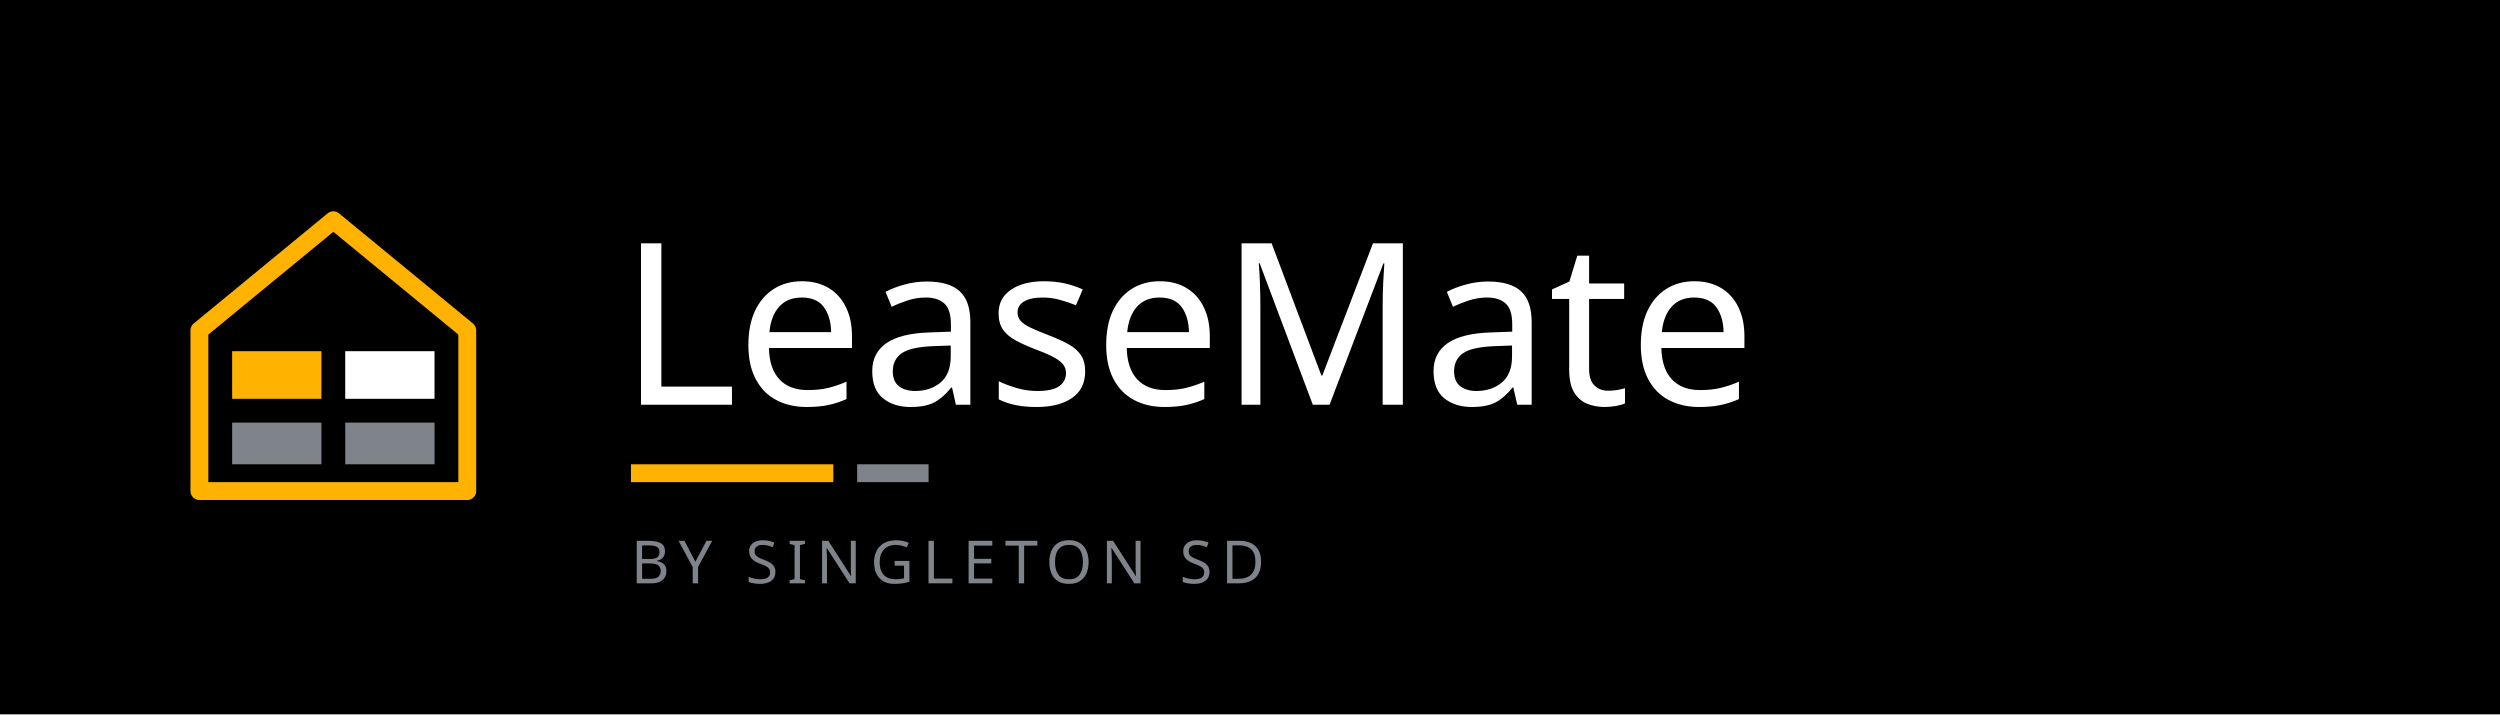
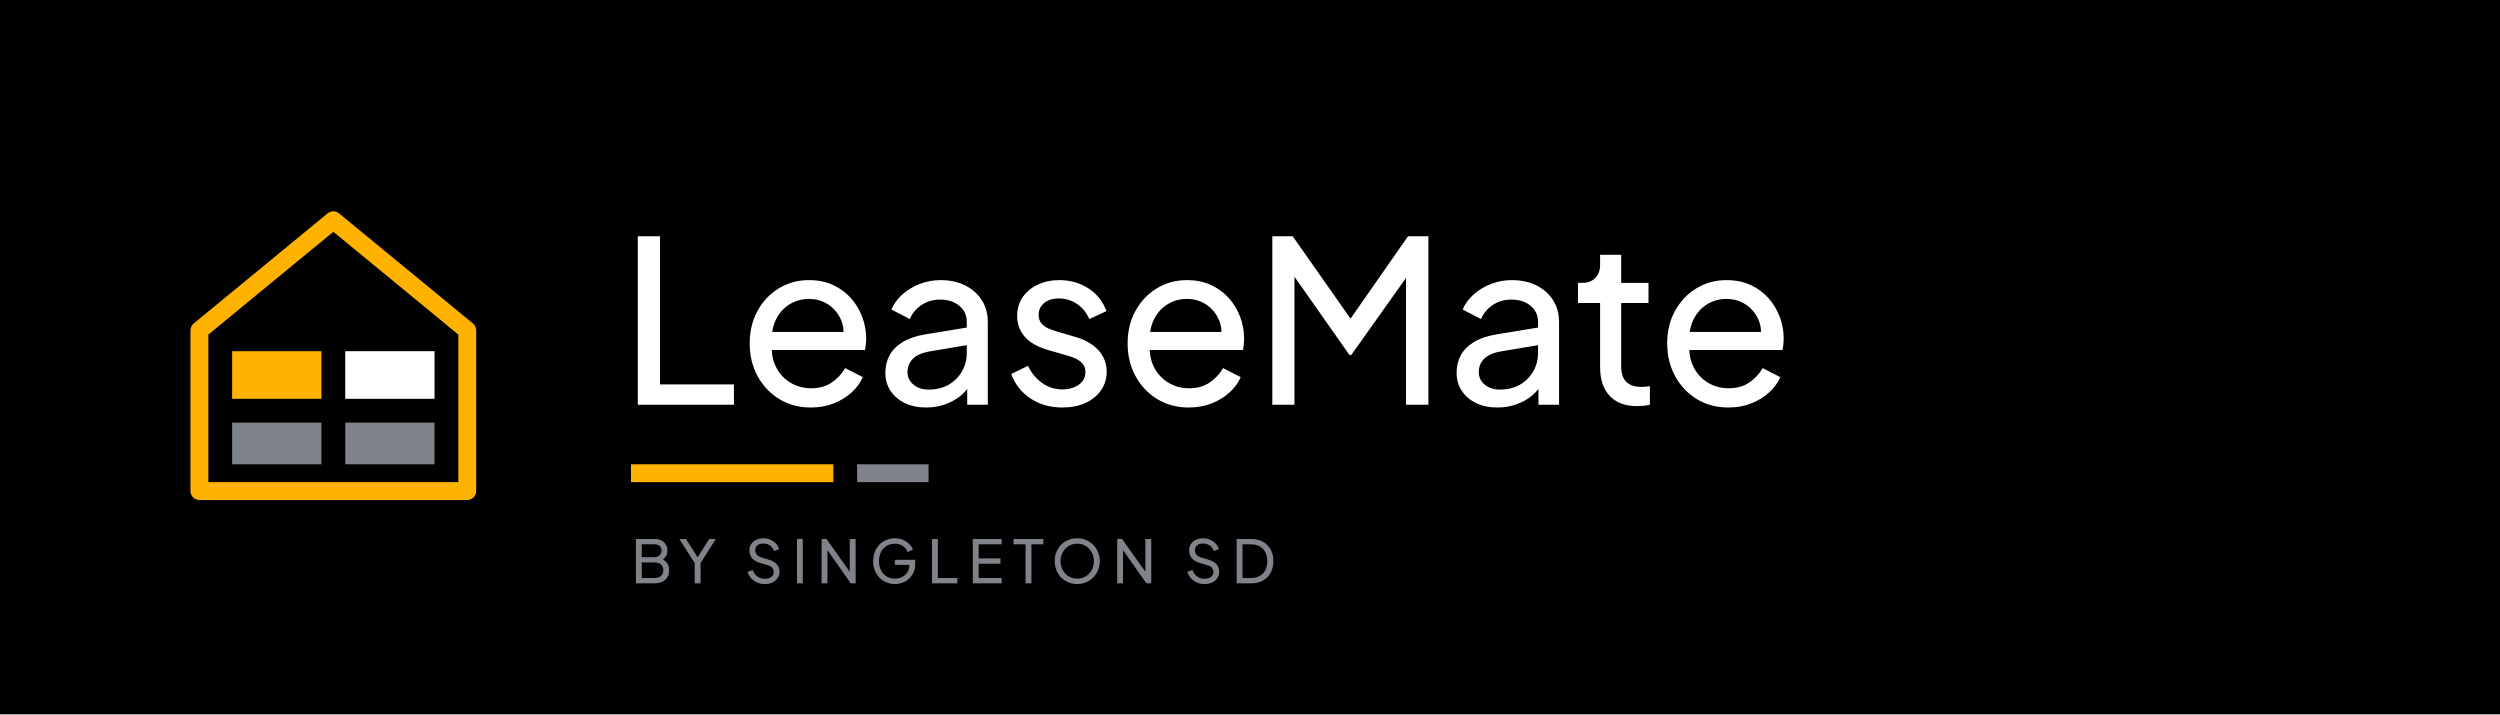
<svg xmlns="http://www.w3.org/2000/svg" viewBox="0 0 420 120" width="420" height="120">
  <rect width="420" height="120" fill="#000000" />
  <g transform="translate(28,32)">
    <path d="M5.5 23.5 L28 5 L50.5 23.5 V50.5 H5.5 Z" fill="none" stroke="#FFB300" stroke-width="3" stroke-linejoin="round" />
    <rect x="11" y="27" width="15" height="8" fill="#FFB300" />
    <rect x="30" y="27" width="15" height="8" fill="#FFFFFF" />
    <rect x="11" y="39" width="15" height="7" fill="#7F848A" />
    <rect x="30" y="39" width="15" height="7" fill="#7F848A" />
  </g>
-   <text x="104" y="68" font-family="Plus Jakarta Sans" font-weight="500" font-size="38" letter-spacing="-0.28" fill="#FFFFFF">LeaseMate</text>
+   <path d="M123.30 68L107.15 68L107.15 39.69L110.88 39.69L110.88 64.58L123.30 64.58L123.30 68ZM136.21 68.46L136.21 68.46Q133.25 68.46 130.93 67.05Q128.61 65.64 127.28 63.19Q125.95 60.74 125.95 57.70L125.95 57.70Q125.95 54.62 127.26 52.23Q128.57 49.84 130.83 48.45Q133.09 47.06 135.91 47.06L135.91 47.06Q138.19 47.06 139.95 47.88Q141.72 48.70 142.95 50.08Q144.19 51.47 144.85 53.24Q145.52 55.00 145.52 56.90L145.52 56.90Q145.52 57.32 145.46 57.84Q145.41 58.35 145.33 58.80L145.33 58.80L128.53 58.80L128.53 55.76L143.28 55.76L141.61 57.13Q141.95 55.16 141.23 53.60Q140.50 52.04 139.10 51.13Q137.69 50.22 135.91 50.22L135.91 50.22Q134.12 50.22 132.64 51.13Q131.16 52.04 130.34 53.73Q129.52 55.42 129.67 57.74L129.67 57.74Q129.52 59.98 130.38 61.67Q131.23 63.36 132.81 64.30Q134.39 65.23 136.25 65.23L136.25 65.23Q138.30 65.23 139.71 64.28Q141.11 63.33 141.99 61.84L141.99 61.84L144.95 63.36Q144.34 64.77 143.07 65.93Q141.80 67.09 140.07 67.77Q138.34 68.46 136.21 68.46ZM155.58 68.46L155.58 68.46Q153.56 68.46 152.02 67.72Q150.48 66.97 149.61 65.66Q148.74 64.35 148.74 62.64L148.74 62.64Q148.74 61.01 149.44 59.70Q150.14 58.39 151.64 57.47Q153.14 56.56 155.42 56.18L155.42 56.18L163.02 54.93L163.02 57.89L156.22 59.03Q154.25 59.37 153.35 60.29Q152.46 61.20 152.46 62.53L152.46 62.53Q152.46 63.78 153.47 64.62Q154.47 65.45 155.99 65.45L155.99 65.45Q157.93 65.45 159.36 64.64Q160.78 63.82 161.60 62.41Q162.42 61.01 162.42 59.30L162.42 59.30L162.42 54.09Q162.42 52.42 161.18 51.38Q159.95 50.33 157.93 50.33L157.93 50.33Q156.18 50.33 154.84 51.22Q153.49 52.12 152.84 53.60L152.84 53.60L149.76 52.00Q150.33 50.60 151.59 49.48Q152.84 48.35 154.51 47.71Q156.18 47.06 158.01 47.06L158.01 47.06Q160.36 47.06 162.15 47.95Q163.94 48.85 164.94 50.42Q165.95 52.00 165.95 54.09L165.95 54.09L165.95 68L162.49 68L162.49 64.12L163.14 64.35Q162.49 65.57 161.39 66.48Q160.29 67.39 158.81 67.92Q157.32 68.46 155.58 68.46ZM178.48 68.46L178.48 68.46Q175.40 68.46 173.12 66.94Q170.84 65.42 169.89 62.83L169.89 62.83L172.70 61.46Q173.57 63.29 175.09 64.35Q176.61 65.42 178.48 65.42L178.48 65.42Q180.15 65.42 181.25 64.62Q182.35 63.82 182.35 62.53L182.35 62.53Q182.35 61.62 181.84 61.06Q181.33 60.51 180.60 60.19Q179.88 59.87 179.27 59.72L179.27 59.72L176.20 58.84Q173.42 58.04 172.15 56.56Q170.88 55.08 170.88 53.10L170.88 53.10Q170.88 51.28 171.81 49.93Q172.74 48.58 174.35 47.82Q175.97 47.06 177.98 47.06L177.98 47.06Q180.68 47.06 182.83 48.43Q184.97 49.80 185.89 52.27L185.89 52.27L183.00 53.60Q182.31 52.00 180.95 51.07Q179.58 50.14 177.87 50.14L177.87 50.14Q176.31 50.14 175.40 50.92Q174.49 51.70 174.49 52.88L174.49 52.88Q174.49 53.75 174.94 54.30Q175.40 54.85 176.04 55.14Q176.69 55.42 177.30 55.61L177.30 55.61L180.64 56.60Q183.15 57.32 184.54 58.84Q185.92 60.36 185.92 62.49L185.92 62.49Q185.92 64.20 184.97 65.57Q184.02 66.94 182.35 67.70Q180.68 68.46 178.48 68.46ZM199.70 68.46L199.70 68.46Q196.74 68.46 194.42 67.05Q192.10 65.64 190.77 63.19Q189.44 60.74 189.44 57.70L189.44 57.70Q189.44 54.62 190.76 52.23Q192.07 49.84 194.33 48.45Q196.59 47.06 199.40 47.06L199.40 47.06Q201.68 47.06 203.45 47.88Q205.21 48.70 206.45 50.08Q207.68 51.47 208.35 53.24Q209.01 55.00 209.01 56.90L209.01 56.90Q209.01 57.32 208.96 57.84Q208.90 58.35 208.82 58.80L208.82 58.80L192.03 58.80L192.03 55.76L206.77 55.76L205.10 57.13Q205.44 55.16 204.72 53.60Q204.00 52.04 202.59 51.13Q201.19 50.22 199.40 50.22L199.40 50.22Q197.61 50.22 196.13 51.13Q194.65 52.04 193.83 53.73Q193.02 55.42 193.17 57.74L193.17 57.74Q193.02 59.98 193.87 61.67Q194.73 63.36 196.30 64.30Q197.88 65.23 199.74 65.23L199.74 65.23Q201.79 65.23 203.20 64.28Q204.61 63.33 205.48 61.84L205.48 61.84L208.44 63.36Q207.84 64.77 206.56 65.93Q205.29 67.09 203.56 67.77Q201.83 68.46 199.70 68.46ZM217.47 68L213.75 68L213.75 39.69L217.17 39.69L227.77 54.78L226.02 54.78L236.55 39.69L239.97 39.69L239.97 68L236.21 68L236.21 44.40L237.54 44.82L227.01 59.64L226.71 59.64L216.30 44.82L217.47 44.40L217.47 68ZM251.55 68.46L251.55 68.46Q249.53 68.46 247.99 67.72Q246.45 66.97 245.58 65.66Q244.71 64.35 244.71 62.64L244.71 62.64Q244.71 61.01 245.41 59.70Q246.11 58.39 247.61 57.47Q249.11 56.56 251.39 56.18L251.39 56.18L258.99 54.93L258.99 57.89L252.19 59.03Q250.22 59.37 249.32 60.29Q248.43 61.20 248.43 62.53L248.43 62.53Q248.43 63.78 249.44 64.62Q250.44 65.45 251.96 65.45L251.96 65.45Q253.90 65.45 255.33 64.64Q256.75 63.82 257.57 62.41Q258.39 61.01 258.39 59.30L258.39 59.30L258.39 54.09Q258.39 52.42 257.15 51.38Q255.92 50.33 253.90 50.33L253.90 50.33Q252.15 50.33 250.81 51.22Q249.46 52.12 248.81 53.60L248.81 53.60L245.73 52.00Q246.30 50.60 247.56 49.48Q248.81 48.35 250.48 47.71Q252.15 47.06 253.98 47.06L253.98 47.06Q256.33 47.06 258.12 47.95Q259.91 48.85 260.91 50.42Q261.92 52.00 261.92 54.09L261.92 54.09L261.92 68L258.46 68L258.46 64.12L259.11 64.35Q258.46 65.57 257.36 66.48Q256.26 67.39 254.78 67.92Q253.29 68.46 251.55 68.46ZM275.05 68.23L275.05 68.23Q272.05 68.23 270.44 66.52Q268.82 64.81 268.82 61.69L268.82 61.69L268.82 50.90L265.10 50.90L265.10 47.52L265.86 47.52Q267.23 47.52 268.02 46.68Q268.82 45.85 268.82 44.48L268.82 44.48L268.82 42.81L272.36 42.81L272.36 47.52L276.95 47.52L276.95 50.90L272.36 50.90L272.36 61.58Q272.36 62.60 272.68 63.36Q273.00 64.12 273.76 64.56Q274.52 65.00 275.78 65.00L275.78 65.00Q276.04 65.00 276.44 64.96Q276.84 64.92 277.18 64.88L277.18 64.88L277.18 68Q276.69 68.11 276.08 68.17Q275.47 68.23 275.05 68.23ZM290.35 68.46L290.35 68.46Q287.39 68.46 285.07 67.05Q282.75 65.64 281.42 63.19Q280.09 60.74 280.09 57.70L280.09 57.70Q280.09 54.62 281.40 52.23Q282.72 49.84 284.98 48.45Q287.24 47.06 290.05 47.06L290.05 47.06Q292.33 47.06 294.10 47.88Q295.86 48.70 297.10 50.08Q298.33 51.47 299.00 53.24Q299.66 55.00 299.66 56.90L299.66 56.90Q299.66 57.32 299.61 57.84Q299.55 58.35 299.47 58.80L299.47 58.80L282.68 58.80L282.68 55.76L297.42 55.76L295.75 57.13Q296.09 55.16 295.37 53.60Q294.65 52.04 293.24 51.13Q291.84 50.22 290.05 50.22L290.05 50.22Q288.26 50.22 286.78 51.13Q285.30 52.04 284.48 53.73Q283.67 55.42 283.82 57.74L283.82 57.74Q283.67 59.98 284.52 61.67Q285.38 63.36 286.95 64.30Q288.53 65.23 290.39 65.23L290.39 65.23Q292.44 65.23 293.85 64.28Q295.26 63.33 296.13 61.84L296.13 61.84L299.09 63.36Q298.49 64.77 297.21 65.93Q295.94 67.09 294.21 67.77Q292.48 68.46 290.35 68.46Z" fill="#FFFFFF" />
  <rect x="106" y="78" width="34" height="3" fill="#FFB300" />
  <rect x="144" y="78" width="12" height="3" fill="#7F848A" />
-   <text x="106" y="98" font-family="Plus Jakarta Sans" font-weight="500" font-size="10" letter-spacing="1.5" fill="#7F848A">BY SINGLETON SD</text>
+   <path d="M109.97 98L106.83 98L106.83 90.55L109.96 90.55Q110.63 90.55 111.11 90.79Q111.60 91.03 111.86 91.47Q112.13 91.90 112.13 92.50L112.13 92.50Q112.13 93.05 111.84 93.50Q111.56 93.94 111.01 94.19L111.01 94.19L111 93.82Q111.48 94 111.80 94.30Q112.11 94.59 112.27 94.97Q112.43 95.36 112.43 95.79L112.43 95.79Q112.43 96.82 111.77 97.41Q111.11 98 109.97 98L109.97 98ZM107.81 94.49L107.81 97.10L110.01 97.10Q110.66 97.10 111.05 96.75Q111.44 96.40 111.44 95.80L111.44 95.80Q111.44 95.20 111.05 94.84Q110.66 94.49 110.01 94.49L110.01 94.49L107.81 94.49ZM107.81 91.44L107.81 93.61L109.94 93.61Q110.48 93.61 110.81 93.30Q111.14 92.98 111.14 92.49L111.14 92.49Q111.14 91.98 110.81 91.71Q110.48 91.44 109.94 91.44L109.94 91.44L107.81 91.44ZM117.70 98L116.71 98L116.71 94.59L114.13 90.55L115.24 90.55L117.40 93.94L117 93.94L119.15 90.55L120.26 90.55L117.70 94.59L117.70 98ZM128.49 98.12L128.49 98.12Q127.78 98.12 127.19 97.86Q126.60 97.59 126.19 97.13Q125.78 96.67 125.60 96.10L125.60 96.10L126.45 95.75Q126.72 96.47 127.25 96.86Q127.79 97.24 128.51 97.24L128.51 97.24Q128.95 97.24 129.28 97.10Q129.61 96.96 129.79 96.70Q129.98 96.45 129.98 96.11L129.98 96.11Q129.98 95.64 129.72 95.36Q129.45 95.09 128.94 94.95L128.94 94.95L127.57 94.53Q126.76 94.28 126.33 93.74Q125.90 93.20 125.90 92.50L125.90 92.50Q125.90 91.89 126.19 91.42Q126.49 90.96 127.02 90.69Q127.54 90.43 128.21 90.43L128.21 90.43Q128.88 90.43 129.42 90.67Q129.97 90.91 130.35 91.31Q130.73 91.72 130.91 92.24L130.91 92.24L130.07 92.59Q129.83 91.96 129.35 91.64Q128.87 91.31 128.22 91.31L128.22 91.31Q127.82 91.31 127.52 91.44Q127.21 91.58 127.04 91.83Q126.88 92.09 126.88 92.44L126.88 92.44Q126.88 92.85 127.14 93.17Q127.40 93.49 127.93 93.66L127.93 93.66L129.18 94.03Q130.06 94.30 130.51 94.80Q130.96 95.30 130.96 96.04L130.96 96.04Q130.96 96.65 130.64 97.12Q130.33 97.59 129.78 97.86Q129.22 98.12 128.49 98.12ZM134.87 98L133.89 98L133.89 90.55L134.87 90.55L134.87 98ZM139.01 98L138.03 98L138.03 90.55L138.85 90.55L143.13 96.57L142.76 96.61L142.76 90.55L143.75 90.55L143.75 98L142.93 98L138.67 91.94L139.01 91.90L139.01 98ZM150.35 98.12L150.35 98.12Q149.56 98.12 148.89 97.83Q148.22 97.55 147.73 97.03Q147.24 96.51 146.96 95.81Q146.69 95.11 146.69 94.28L146.69 94.28Q146.69 93.44 146.96 92.74Q147.23 92.04 147.72 91.52Q148.21 91 148.88 90.72Q149.55 90.43 150.34 90.43L150.34 90.43Q151.11 90.43 151.72 90.70Q152.34 90.97 152.76 91.40Q153.19 91.83 153.37 92.32L153.37 92.32L152.49 92.75Q152.23 92.10 151.68 91.72Q151.13 91.34 150.34 91.34L150.34 91.34Q149.56 91.34 148.95 91.71Q148.35 92.08 148.01 92.74Q147.67 93.40 147.67 94.28L147.67 94.28Q147.67 95.15 148.01 95.81Q148.36 96.47 148.96 96.84Q149.57 97.21 150.35 97.21L150.35 97.21Q151.03 97.21 151.58 96.92Q152.13 96.63 152.45 96.12Q152.77 95.61 152.77 94.94L152.77 94.94L152.77 94.48L153.22 94.90L150.34 94.90L150.34 94.05L153.76 94.05L153.76 94.71Q153.76 95.49 153.49 96.12Q153.22 96.75 152.75 97.19Q152.28 97.64 151.66 97.88Q151.04 98.12 150.35 98.12ZM160.83 98L156.58 98L156.58 90.55L157.56 90.55L157.56 97.10L160.83 97.10L160.83 98ZM168.28 98L163.43 98L163.43 90.55L168.28 90.55L168.28 91.45L164.41 91.45L164.41 93.81L168.08 93.81L168.08 94.71L164.41 94.71L164.41 97.10L168.28 97.10L168.28 98ZM173.28 98L172.29 98L172.29 91.45L170.27 91.45L170.27 90.55L175.27 90.55L175.27 91.45L173.28 91.45L173.28 98ZM180.97 98.12L180.97 98.12Q180.18 98.12 179.49 97.83Q178.80 97.55 178.28 97.03Q177.77 96.51 177.48 95.81Q177.19 95.10 177.19 94.27L177.19 94.27Q177.19 93.43 177.48 92.73Q177.77 92.03 178.28 91.51Q178.80 90.99 179.48 90.71Q180.17 90.43 180.97 90.43L180.97 90.43Q181.77 90.43 182.45 90.72Q183.14 91 183.65 91.52Q184.17 92.03 184.46 92.73Q184.76 93.43 184.76 94.27L184.76 94.27Q184.76 95.10 184.46 95.81Q184.17 96.51 183.65 97.03Q183.14 97.55 182.45 97.83Q181.77 98.12 180.97 98.12ZM180.97 97.21L180.97 97.21Q181.59 97.21 182.10 96.98Q182.61 96.76 182.98 96.36Q183.36 95.95 183.56 95.42Q183.77 94.88 183.77 94.27L183.77 94.27Q183.77 93.66 183.56 93.13Q183.36 92.60 182.98 92.19Q182.61 91.79 182.10 91.56Q181.59 91.34 180.97 91.34L180.97 91.34Q180.36 91.34 179.85 91.56Q179.34 91.79 178.96 92.19Q178.59 92.60 178.38 93.13Q178.17 93.66 178.17 94.27L178.17 94.27Q178.17 94.88 178.38 95.42Q178.59 95.95 178.96 96.36Q179.34 96.76 179.85 96.98Q180.36 97.21 180.97 97.21ZM188.67 98L187.69 98L187.69 90.55L188.51 90.55L192.79 96.57L192.42 96.61L192.42 90.55L193.41 90.55L193.41 98L192.59 98L188.33 91.94L188.67 91.90L188.67 98ZM202.36 98.12L202.36 98.12Q201.65 98.12 201.06 97.86Q200.47 97.59 200.06 97.13Q199.65 96.67 199.47 96.10L199.47 96.10L200.32 95.75Q200.59 96.47 201.12 96.86Q201.66 97.24 202.38 97.24L202.38 97.24Q202.82 97.24 203.15 97.10Q203.48 96.96 203.66 96.70Q203.85 96.45 203.85 96.11L203.85 96.11Q203.85 95.64 203.58 95.36Q203.32 95.09 202.81 94.95L202.81 94.95L201.44 94.53Q200.63 94.28 200.20 93.74Q199.77 93.20 199.77 92.50L199.77 92.50Q199.77 91.89 200.06 91.42Q200.36 90.96 200.88 90.69Q201.41 90.43 202.08 90.43L202.08 90.43Q202.75 90.43 203.29 90.67Q203.84 90.91 204.22 91.31Q204.60 91.72 204.78 92.24L204.78 92.24L203.94 92.59Q203.70 91.96 203.22 91.64Q202.74 91.31 202.09 91.31L202.09 91.31Q201.69 91.31 201.38 91.44Q201.08 91.58 200.91 91.83Q200.75 92.09 200.75 92.44L200.75 92.44Q200.75 92.85 201.01 93.17Q201.27 93.49 201.80 93.66L201.80 93.66L203.05 94.03Q203.93 94.30 204.38 94.80Q204.83 95.30 204.83 96.04L204.83 96.04Q204.83 96.65 204.51 97.12Q204.20 97.59 203.64 97.86Q203.09 98.12 202.36 98.12ZM210.20 98L207.76 98L207.76 90.55L210.20 90.55Q211.33 90.55 212.17 91.01Q213.01 91.47 213.47 92.31Q213.93 93.14 213.93 94.27L213.93 94.27Q213.93 95.39 213.47 96.23Q213.01 97.07 212.17 97.53Q211.33 98 210.20 98L210.20 98ZM208.74 91.45L208.74 97.10L210.21 97.10Q211.04 97.10 211.64 96.75Q212.25 96.40 212.58 95.77Q212.91 95.13 212.91 94.27L212.91 94.27Q212.91 93.40 212.57 92.77Q212.24 92.14 211.63 91.80Q211.03 91.45 210.21 91.45L210.21 91.45L208.74 91.45Z" fill="#7F848A" />
</svg>
